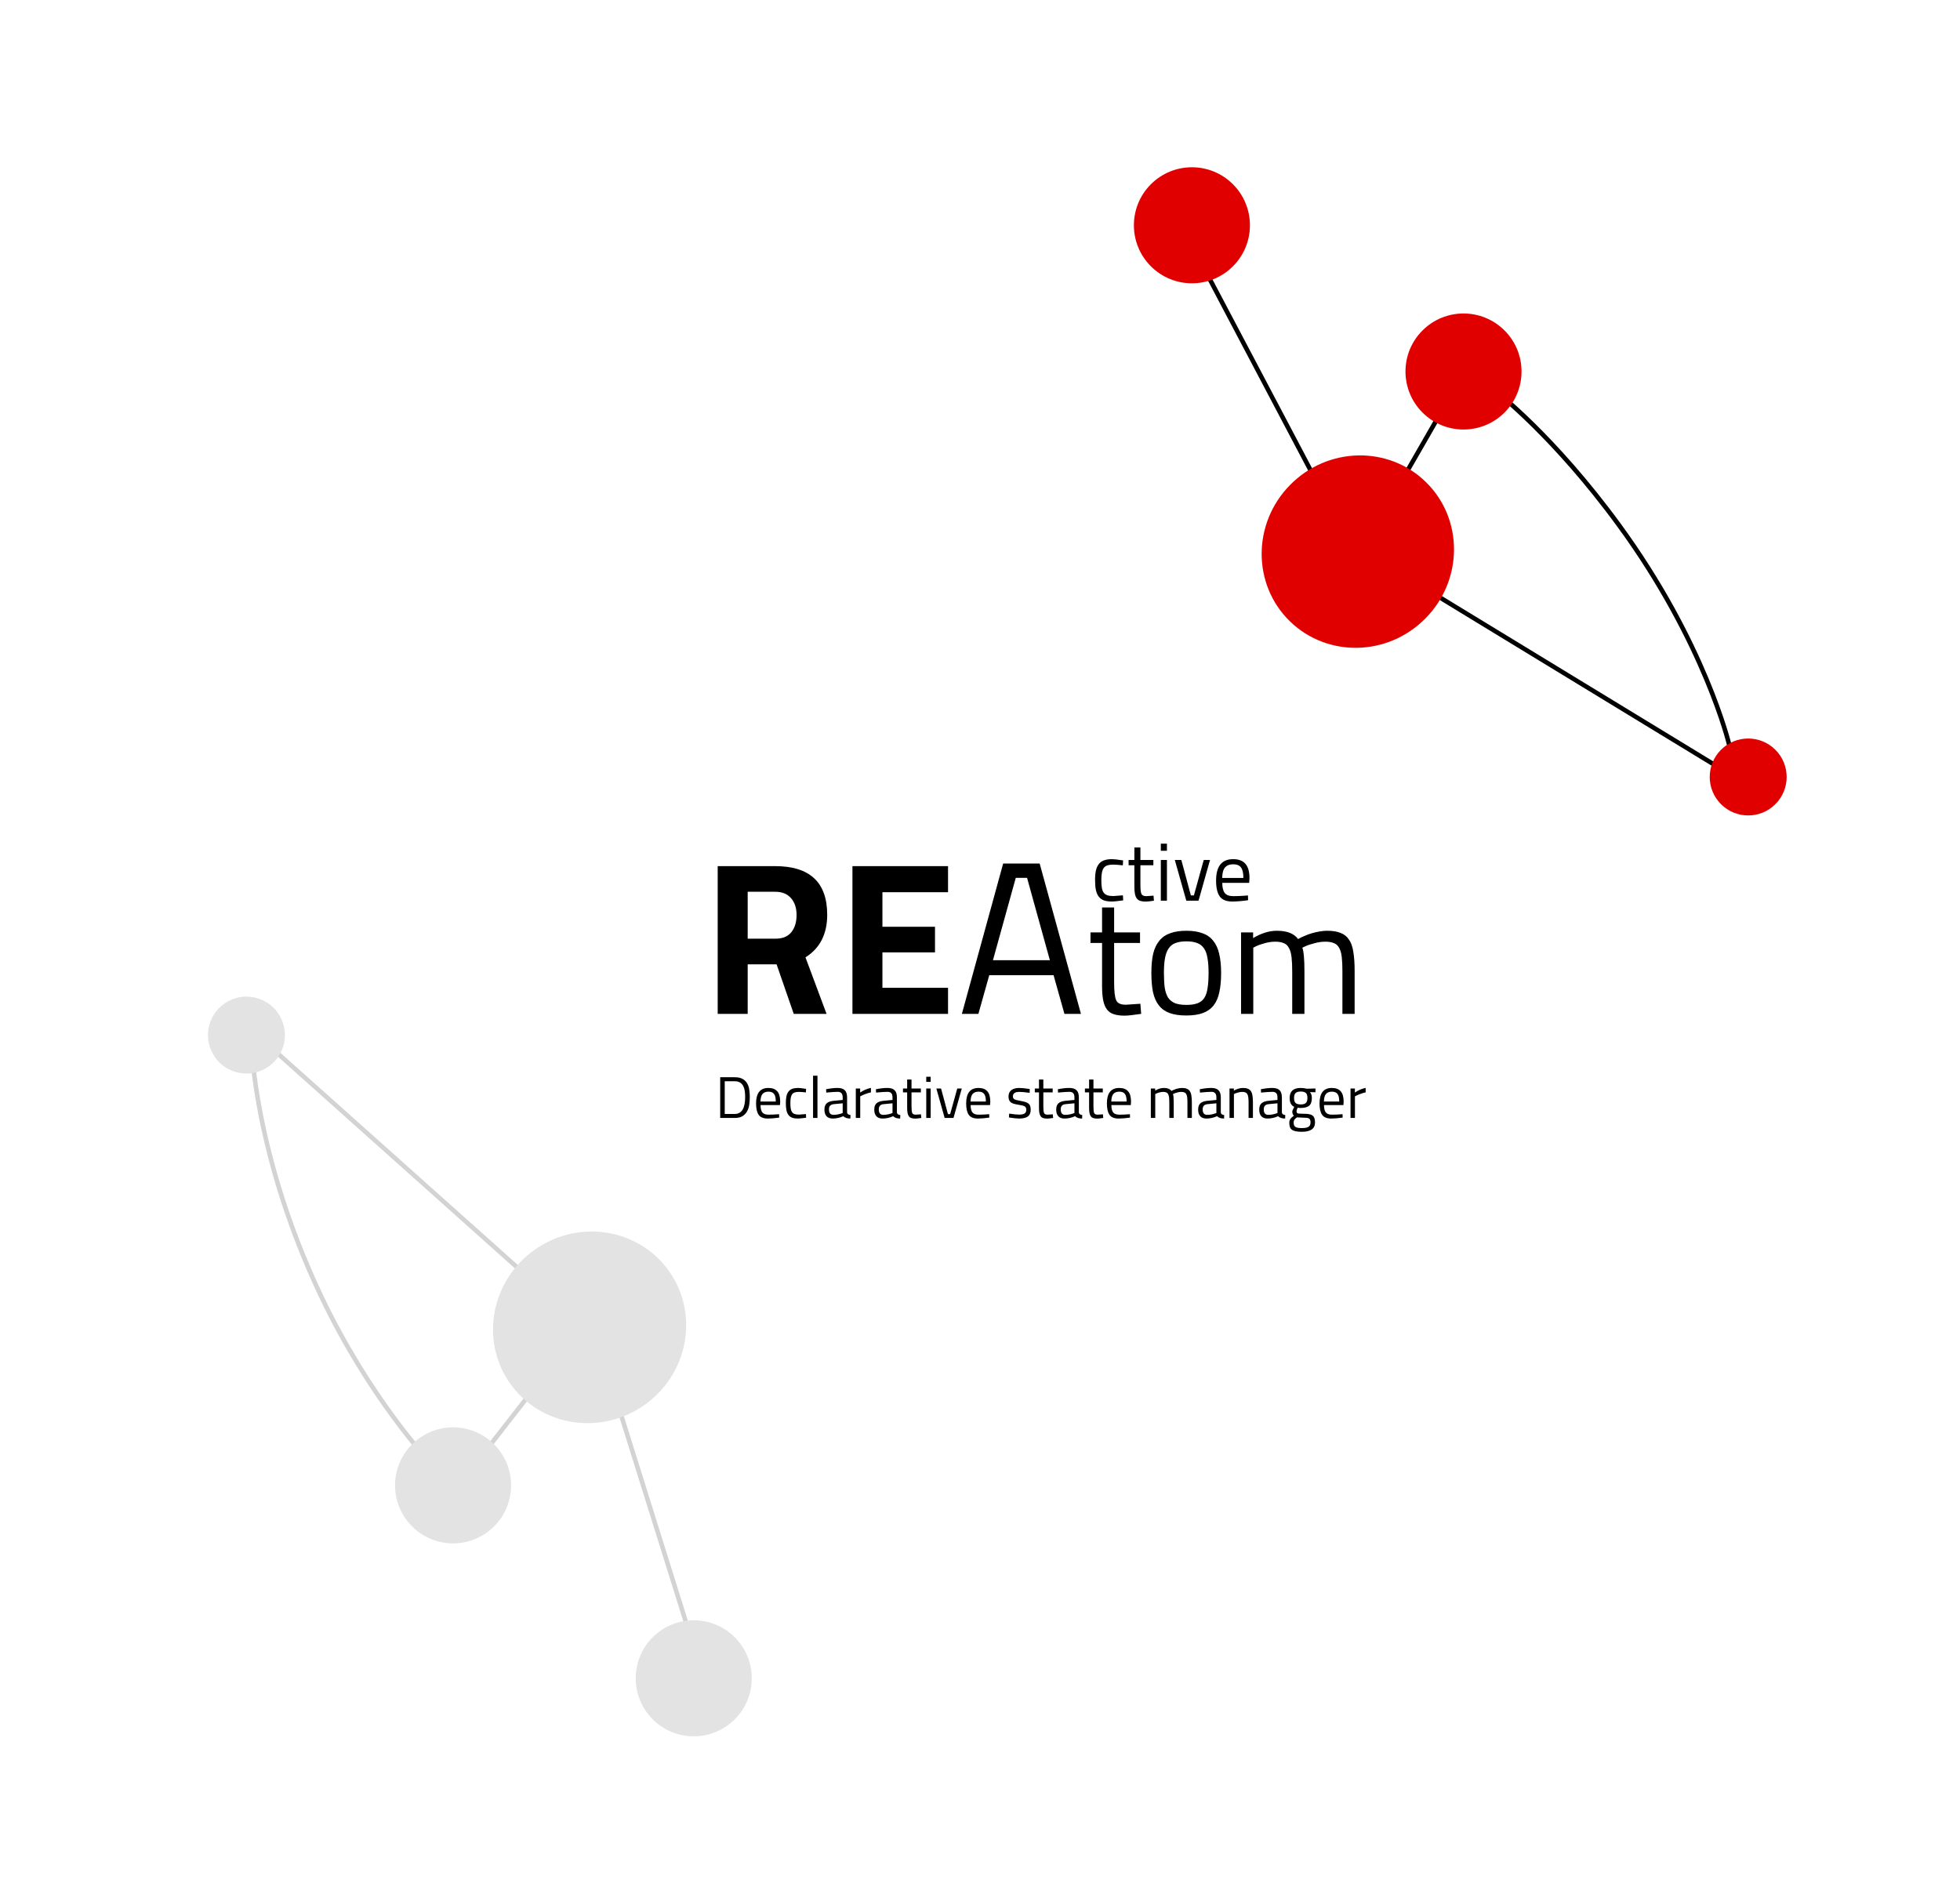
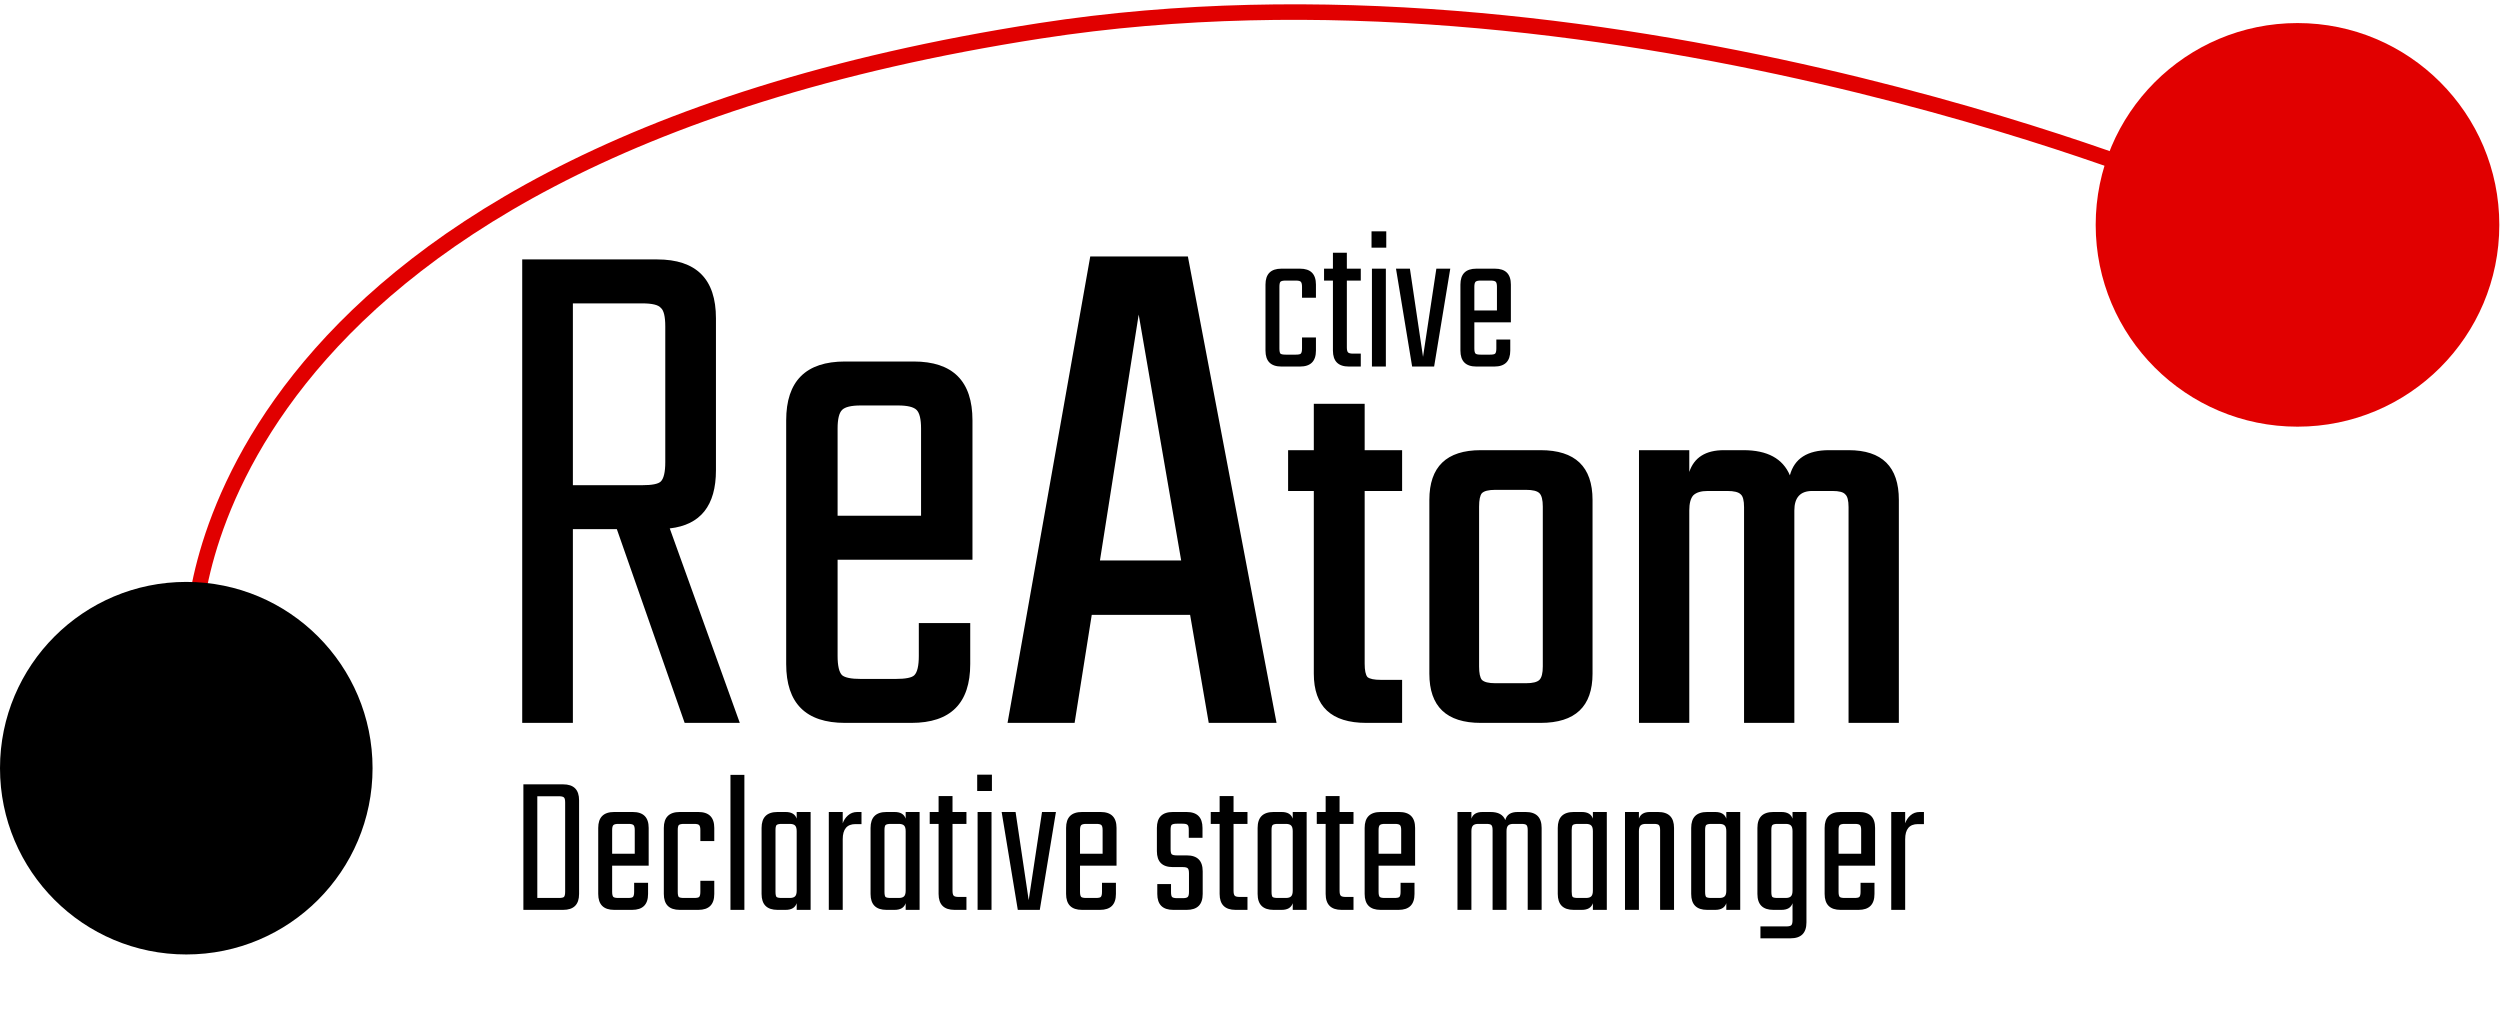
- <svg xmlns="http://www.w3.org/2000/svg" width="433" height="416" viewBox="0 0 433 416" fill="none">
-   <path d="M266.188 59.645L291.097 106.871" stroke="black" />
-   <line x1="323.433" y1="82.249" x2="300.433" y2="122.249" stroke="black" />
-   <line x1="378.928" y1="169.072" x2="314.928" y2="130.072" stroke="black" />
-   <path d="M330.5 86.5C330.5 86.5 343.218 96.251 357.688 116.052C376.688 142.052 382 164.5 382 164.5" stroke="black" />
-   <circle cx="263.316" cy="49.773" r="12.818" transform="rotate(44.9263 263.316 49.773)" fill="#E10000" />
-   <circle cx="323.316" cy="82.08" r="12.818" transform="rotate(44.9263 323.316 82.0802)" fill="#E10000" />
-   <circle cx="386.207" cy="171.664" r="8.498" transform="rotate(44.9263 386.207 171.664)" fill="#E10000" />
-   <ellipse cx="299.97" cy="121.872" rx="21" ry="21.5" transform="rotate(44.5016 299.97 121.872)" fill="#E10000" />
-   <path d="M94.5 322.5C94.5 322.5 81.544 308.642 71 286.5C56 255 55.499 230 55.499 230" stroke="#D3D3D3" />
-   <line x1="61.136" y1="232.555" x2="117.025" y2="282.489" stroke="#D3D3D3" />
-   <line x1="105.606" y1="322.693" x2="118.514" y2="306.141" stroke="#D3D3D3" />
-   <path d="M152.221 360.571L136.267 309.619" stroke="#D3D3D3" />
-   <circle cx="153.26" cy="370.801" r="12.818" transform="rotate(-124.652 153.26 370.801)" fill="#E3E3E3" />
-   <circle cx="100.094" cy="328.173" r="12.818" transform="rotate(-124.652 100.094 328.173)" fill="#E3E3E3" />
-   <circle cx="54.447" cy="228.69" r="8.498" transform="rotate(-124.652 54.4465 228.69)" fill="#E3E3E3" />
-   <ellipse cx="130.253" cy="293.261" rx="21" ry="21.5" transform="rotate(-125.076 130.253 293.261)" fill="#E3E3E3" />
-   <path d="M171.561 213.056H165.177V224H158.553V191.36H171.225C178.905 191.36 182.745 194.944 182.745 202.112C182.745 206.368 181.145 209.504 177.945 211.52L182.601 224H175.353L171.561 213.056ZM165.177 207.392H171.321C172.889 207.392 174.057 206.912 174.825 205.952C175.593 204.992 175.977 203.728 175.977 202.16C175.977 200.592 175.561 199.344 174.729 198.416C173.929 197.488 172.761 197.024 171.225 197.024H165.177V207.392ZM209.439 224V218.24H194.943V210.416H206.559V204.752H194.943V197.12H209.439V191.36H188.319V224H209.439ZM216.145 224L218.545 215.456H232.753L235.153 224H238.801L229.681 190.784H221.617L212.497 224H216.145ZM226.897 193.952L231.937 212.144H219.361L224.401 193.952H226.897ZM251.854 206V208.34H246.13V216.944C246.13 219.032 246.286 220.388 246.598 221.012C246.886 221.66 247.594 221.984 248.722 221.984L251.926 221.768L252.106 224C251.29 224.12 250.57 224.216 249.946 224.288C249.346 224.36 248.842 224.396 248.434 224.396C247.498 224.396 246.706 224.288 246.058 224.072C245.434 223.88 244.93 223.532 244.546 223.028C244.162 222.524 243.886 221.852 243.718 221.012C243.55 220.172 243.466 219.104 243.466 217.808V208.34H240.91V206H243.466V200.492H246.13V206H251.854ZM254.36 214.964C254.36 213.308 254.492 211.892 254.756 210.716C255.044 209.54 255.5 208.58 256.124 207.836C256.748 207.068 257.552 206.516 258.536 206.18C259.52 205.82 260.708 205.64 262.1 205.64C263.492 205.64 264.668 205.82 265.628 206.18C266.612 206.516 267.404 207.068 268.004 207.836C268.628 208.58 269.072 209.54 269.336 210.716C269.624 211.892 269.768 213.308 269.768 214.964C269.768 216.62 269.636 218.036 269.372 219.212C269.132 220.388 268.712 221.36 268.112 222.128C267.512 222.896 266.72 223.46 265.736 223.82C264.752 224.18 263.528 224.36 262.064 224.36C260.6 224.36 259.376 224.18 258.392 223.82C257.408 223.46 256.616 222.896 256.016 222.128C255.416 221.36 254.984 220.388 254.72 219.212C254.48 218.036 254.36 216.62 254.36 214.964ZM257.132 214.892C257.132 216.212 257.192 217.328 257.312 218.24C257.456 219.128 257.708 219.86 258.068 220.436C258.452 220.988 258.968 221.396 259.616 221.66C260.264 221.9 261.092 222.02 262.1 222.02C263.108 222.02 263.924 221.9 264.548 221.66C265.196 221.42 265.7 221.024 266.06 220.472C266.42 219.896 266.66 219.164 266.78 218.276C266.924 217.364 266.996 216.248 266.996 214.928C266.996 213.608 266.912 212.504 266.744 211.616C266.6 210.728 266.336 210.02 265.952 209.492C265.568 208.94 265.064 208.556 264.44 208.34C263.816 208.1 263.036 207.98 262.1 207.98C261.164 207.98 260.372 208.1 259.724 208.34C259.1 208.556 258.596 208.94 258.212 209.492C257.828 210.02 257.552 210.728 257.384 211.616C257.216 212.48 257.132 213.572 257.132 214.892ZM276.871 209.384V224H274.171V206H276.835V207.26C278.635 206.18 280.387 205.64 282.091 205.64C284.323 205.64 285.883 206.252 286.771 207.476C287.179 207.236 287.647 207.008 288.175 206.792C288.703 206.552 289.255 206.348 289.831 206.18C290.431 206.012 291.019 205.88 291.595 205.784C292.171 205.688 292.699 205.64 293.179 205.64C294.379 205.64 295.363 205.796 296.131 206.108C296.923 206.396 297.547 206.888 298.003 207.584C298.483 208.256 298.807 209.168 298.975 210.32C299.167 211.448 299.263 212.84 299.263 214.496V224H296.563V214.568C296.563 213.32 296.515 212.276 296.419 211.436C296.323 210.596 296.131 209.924 295.843 209.42C295.579 208.916 295.195 208.568 294.691 208.376C294.211 208.16 293.575 208.052 292.783 208.052C291.991 208.052 291.175 208.172 290.335 208.412C289.495 208.628 288.847 208.844 288.391 209.06L287.707 209.384C288.019 210.152 288.175 211.904 288.175 214.64V224H285.475V214.712C285.475 213.416 285.427 212.348 285.331 211.508C285.235 210.644 285.043 209.96 284.755 209.456C284.491 208.928 284.107 208.568 283.603 208.376C283.123 208.16 282.487 208.052 281.695 208.052C280.927 208.052 280.135 208.172 279.319 208.412C278.527 208.628 277.915 208.844 277.483 209.06L276.871 209.384Z" fill="black" />
-   <path d="M245.663 189.82C246.059 189.82 246.731 189.892 247.679 190.036L248.111 190.09L248.057 191.188C247.109 191.08 246.401 191.026 245.933 191.026C245.429 191.026 245.003 191.08 244.655 191.188C244.319 191.296 244.049 191.482 243.845 191.746C243.653 192.01 243.515 192.364 243.431 192.808C243.347 193.24 243.305 193.786 243.305 194.446C243.305 195.106 243.341 195.664 243.413 196.12C243.485 196.564 243.617 196.924 243.809 197.2C244.013 197.476 244.283 197.674 244.619 197.794C244.967 197.914 245.411 197.974 245.951 197.974L248.075 197.812L248.129 198.928C247.565 199.012 247.073 199.072 246.653 199.108C246.245 199.156 245.903 199.18 245.627 199.18C244.931 199.18 244.343 199.096 243.863 198.928C243.395 198.748 243.017 198.472 242.729 198.1C242.441 197.716 242.231 197.224 242.099 196.624C241.979 196.024 241.919 195.298 241.919 194.446C241.919 193.594 241.985 192.874 242.117 192.286C242.261 191.698 242.483 191.224 242.783 190.864C243.083 190.492 243.467 190.228 243.935 190.072C244.415 189.904 244.991 189.82 245.663 189.82ZM254.799 190V191.17H251.937V195.472C251.937 196.516 252.015 197.194 252.171 197.506C252.315 197.83 252.669 197.992 253.233 197.992L254.835 197.884L254.925 199C254.517 199.06 254.157 199.108 253.845 199.144C253.545 199.18 253.293 199.198 253.089 199.198C252.621 199.198 252.225 199.144 251.901 199.036C251.589 198.94 251.337 198.766 251.145 198.514C250.953 198.262 250.815 197.926 250.731 197.506C250.647 197.086 250.605 196.552 250.605 195.904V191.17H249.327V190H250.605V187.246H251.937V190H254.799ZM257.797 199V190H256.447V199H257.797ZM257.797 187.966V186.4H256.447V187.966H257.797ZM262.077 199H264.777L267.315 190H265.929L263.751 197.83H263.085L260.979 190H259.539L262.077 199ZM275.171 197.884L275.693 197.83L275.729 198.892C275.045 198.988 274.409 199.06 273.821 199.108C273.245 199.156 272.711 199.18 272.219 199.18C270.923 199.18 270.005 198.808 269.465 198.064C268.925 197.308 268.655 196.138 268.655 194.554C268.655 191.398 269.909 189.82 272.417 189.82C273.641 189.82 274.547 190.162 275.135 190.846C275.735 191.518 276.035 192.58 276.035 194.032L275.963 195.058H270.023C270.023 196.066 270.203 196.81 270.563 197.29C270.923 197.758 271.553 197.992 272.453 197.992C273.353 197.992 274.259 197.956 275.171 197.884ZM270.005 193.978H274.685C274.685 192.874 274.505 192.094 274.145 191.638C273.797 191.182 273.227 190.954 272.435 190.954C271.631 190.954 271.025 191.194 270.617 191.674C270.221 192.154 270.017 192.922 270.005 193.978Z" fill="black" />
-   <path d="M162.317 247H159.106V238.004H162.317C163.045 238.004 163.626 238.13 164.059 238.381C164.501 238.632 164.839 238.966 165.073 239.382C165.307 239.789 165.459 240.253 165.528 240.773C165.606 241.293 165.645 241.826 165.645 242.372C165.645 242.979 165.602 243.564 165.515 244.127C165.428 244.682 165.259 245.171 165.008 245.596C164.765 246.021 164.427 246.363 163.994 246.623C163.569 246.874 163.01 247 162.317 247ZM164.618 242.372C164.618 241.947 164.592 241.527 164.54 241.111C164.488 240.695 164.38 240.322 164.215 239.993C164.059 239.664 163.829 239.399 163.526 239.2C163.223 238.992 162.82 238.888 162.317 238.888H160.107V246.116H162.317C163.851 246.116 164.618 244.868 164.618 242.372ZM171.736 246.194L172.113 246.155L172.139 246.922C171.645 246.991 171.186 247.043 170.761 247.078C170.345 247.113 169.959 247.13 169.604 247.13C168.668 247.13 168.005 246.861 167.615 246.324C167.225 245.778 167.03 244.933 167.03 243.789C167.03 241.51 167.936 240.37 169.747 240.37C170.631 240.37 171.285 240.617 171.71 241.111C172.143 241.596 172.36 242.363 172.36 243.412L172.308 244.153H168.018C168.018 244.881 168.148 245.418 168.408 245.765C168.668 246.103 169.123 246.272 169.773 246.272C170.423 246.272 171.077 246.246 171.736 246.194ZM168.005 243.373H171.385C171.385 242.576 171.255 242.012 170.995 241.683C170.744 241.354 170.332 241.189 169.76 241.189C169.179 241.189 168.742 241.362 168.447 241.709C168.161 242.056 168.014 242.61 168.005 243.373ZM176.31 240.37C176.596 240.37 177.082 240.422 177.766 240.526L178.078 240.565L178.039 241.358C177.355 241.28 176.843 241.241 176.505 241.241C176.141 241.241 175.834 241.28 175.582 241.358C175.34 241.436 175.145 241.57 174.997 241.761C174.859 241.952 174.759 242.207 174.698 242.528C174.638 242.84 174.607 243.234 174.607 243.711C174.607 244.188 174.633 244.591 174.685 244.92C174.737 245.241 174.833 245.501 174.971 245.7C175.119 245.899 175.314 246.042 175.556 246.129C175.808 246.216 176.128 246.259 176.518 246.259L178.052 246.142L178.091 246.948C177.684 247.009 177.329 247.052 177.025 247.078C176.731 247.113 176.484 247.13 176.284 247.13C175.782 247.13 175.357 247.069 175.01 246.948C174.672 246.818 174.399 246.619 174.191 246.35C173.983 246.073 173.832 245.717 173.736 245.284C173.65 244.851 173.606 244.326 173.606 243.711C173.606 243.096 173.654 242.576 173.749 242.151C173.853 241.726 174.014 241.384 174.23 241.124C174.447 240.855 174.724 240.665 175.062 240.552C175.409 240.431 175.825 240.37 176.31 240.37ZM180.594 247V237.666H179.619V247H180.594ZM187.139 242.463V245.791C187.165 246.112 187.417 246.302 187.893 246.363L187.854 247.13C187.17 247.13 186.654 246.957 186.307 246.61C185.536 246.957 184.756 247.13 183.967 247.13C183.369 247.13 182.914 246.961 182.602 246.623C182.29 246.285 182.134 245.8 182.134 245.167C182.134 244.534 182.295 244.071 182.615 243.776C182.936 243.473 183.439 243.286 184.123 243.217L186.164 243.022V242.463C186.164 242.021 186.069 241.705 185.878 241.514C185.688 241.323 185.428 241.228 185.098 241.228C184.752 241.228 184.396 241.241 184.032 241.267C183.677 241.284 183.313 241.315 182.94 241.358L182.537 241.397L182.498 240.656C183.426 240.465 184.271 240.37 185.033 240.37C185.77 240.37 186.303 240.539 186.632 240.877C186.97 241.206 187.139 241.735 187.139 242.463ZM183.135 245.115C183.135 245.912 183.465 246.311 184.123 246.311C184.704 246.311 185.285 246.211 185.865 246.012L186.164 245.908V243.763L184.24 243.945C183.85 243.98 183.569 244.092 183.395 244.283C183.222 244.474 183.135 244.751 183.135 245.115ZM190.038 247H189.063V240.5H190.025V241.384C190.77 240.873 191.563 240.53 192.404 240.357V241.345C192.222 241.38 192.031 241.427 191.832 241.488C191.641 241.549 191.451 241.614 191.26 241.683C191.078 241.744 190.909 241.809 190.753 241.878C190.597 241.947 190.467 242.008 190.363 242.06L190.038 242.229V247ZM198.146 242.463V245.791C198.172 246.112 198.423 246.302 198.9 246.363L198.861 247.13C198.176 247.13 197.661 246.957 197.314 246.61C196.543 246.957 195.763 247.13 194.974 247.13C194.376 247.13 193.921 246.961 193.609 246.623C193.297 246.285 193.141 245.8 193.141 245.167C193.141 244.534 193.301 244.071 193.622 243.776C193.943 243.473 194.445 243.286 195.13 243.217L197.171 243.022V242.463C197.171 242.021 197.076 241.705 196.885 241.514C196.694 241.323 196.434 241.228 196.105 241.228C195.758 241.228 195.403 241.241 195.039 241.267C194.684 241.284 194.32 241.315 193.947 241.358L193.544 241.397L193.505 240.656C194.432 240.465 195.277 240.37 196.04 240.37C196.777 240.37 197.31 240.539 197.639 240.877C197.977 241.206 198.146 241.735 198.146 242.463ZM194.142 245.115C194.142 245.912 194.471 246.311 195.13 246.311C195.711 246.311 196.291 246.211 196.872 246.012L197.171 245.908V243.763L195.247 243.945C194.857 243.98 194.575 244.092 194.402 244.283C194.229 244.474 194.142 244.751 194.142 245.115ZM203.437 240.5V241.345H201.37V244.452C201.37 245.206 201.426 245.696 201.539 245.921C201.643 246.155 201.898 246.272 202.306 246.272L203.463 246.194L203.528 247C203.233 247.043 202.973 247.078 202.748 247.104C202.531 247.13 202.349 247.143 202.202 247.143C201.864 247.143 201.578 247.104 201.344 247.026C201.118 246.957 200.936 246.831 200.798 246.649C200.659 246.467 200.559 246.224 200.499 245.921C200.438 245.618 200.408 245.232 200.408 244.764V241.345H199.485V240.5H200.408V238.511H201.37V240.5H203.437ZM205.602 247V240.5H204.627V247H205.602ZM205.602 239.031V237.9H204.627V239.031H205.602ZM208.693 247H210.643L212.476 240.5H211.475L209.902 246.155H209.421L207.9 240.5H206.86L208.693 247ZM218.15 246.194L218.527 246.155L218.553 246.922C218.059 246.991 217.6 247.043 217.175 247.078C216.759 247.113 216.373 247.13 216.018 247.13C215.082 247.13 214.419 246.861 214.029 246.324C213.639 245.778 213.444 244.933 213.444 243.789C213.444 241.51 214.35 240.37 216.161 240.37C217.045 240.37 217.699 240.617 218.124 241.111C218.557 241.596 218.774 242.363 218.774 243.412L218.722 244.153H214.432C214.432 244.881 214.562 245.418 214.822 245.765C215.082 246.103 215.537 246.272 216.187 246.272C216.837 246.272 217.491 246.246 218.15 246.194ZM214.419 243.373H217.799C217.799 242.576 217.669 242.012 217.409 241.683C217.158 241.354 216.746 241.189 216.174 241.189C215.593 241.189 215.156 241.362 214.861 241.709C214.575 242.056 214.428 242.61 214.419 243.373ZM225.191 241.241C224.246 241.241 223.774 241.57 223.774 242.229C223.774 242.541 223.882 242.753 224.099 242.866C224.324 242.996 224.818 243.126 225.581 243.256C225.971 243.325 226.3 243.403 226.569 243.49C226.838 243.568 227.054 243.681 227.219 243.828C227.392 243.967 227.514 244.144 227.583 244.361C227.661 244.578 227.7 244.855 227.7 245.193C227.7 245.869 227.488 246.363 227.063 246.675C226.638 246.978 226.01 247.13 225.178 247.13C224.909 247.13 224.615 247.113 224.294 247.078C223.982 247.052 223.644 247.009 223.28 246.948L222.89 246.883L222.942 246.038C223.436 246.107 223.869 246.164 224.242 246.207C224.615 246.242 224.927 246.259 225.178 246.259C225.681 246.259 226.062 246.181 226.322 246.025C226.591 245.86 226.725 245.587 226.725 245.206C226.725 244.842 226.612 244.586 226.387 244.439C226.153 244.3 225.659 244.175 224.905 244.062C224.524 244.001 224.199 243.932 223.93 243.854C223.67 243.767 223.453 243.659 223.28 243.529C223.115 243.39 222.994 243.217 222.916 243.009C222.838 242.801 222.799 242.541 222.799 242.229C222.799 241.917 222.855 241.644 222.968 241.41C223.089 241.176 223.254 240.981 223.462 240.825C223.67 240.669 223.917 240.556 224.203 240.487C224.489 240.409 224.801 240.37 225.139 240.37C225.408 240.37 225.707 240.387 226.036 240.422C226.365 240.448 226.729 240.491 227.128 240.552L227.492 240.617L227.466 241.449C226.981 241.38 226.547 241.328 226.166 241.293C225.793 241.258 225.468 241.241 225.191 241.241ZM232.56 240.5V241.345H230.493V244.452C230.493 245.206 230.549 245.696 230.662 245.921C230.766 246.155 231.022 246.272 231.429 246.272L232.586 246.194L232.651 247C232.356 247.043 232.096 247.078 231.871 247.104C231.654 247.13 231.472 247.143 231.325 247.143C230.987 247.143 230.701 247.104 230.467 247.026C230.242 246.957 230.06 246.831 229.921 246.649C229.782 246.467 229.683 246.224 229.622 245.921C229.561 245.618 229.531 245.232 229.531 244.764V241.345H228.608V240.5H229.531V238.511H230.493V240.5H232.56ZM238.339 242.463V245.791C238.365 246.112 238.617 246.302 239.093 246.363L239.054 247.13C238.37 247.13 237.854 246.957 237.507 246.61C236.736 246.957 235.956 247.13 235.167 247.13C234.569 247.13 234.114 246.961 233.802 246.623C233.49 246.285 233.334 245.8 233.334 245.167C233.334 244.534 233.495 244.071 233.815 243.776C234.136 243.473 234.639 243.286 235.323 243.217L237.364 243.022V242.463C237.364 242.021 237.269 241.705 237.078 241.514C236.888 241.323 236.628 241.228 236.298 241.228C235.952 241.228 235.596 241.241 235.232 241.267C234.877 241.284 234.513 241.315 234.14 241.358L233.737 241.397L233.698 240.656C234.626 240.465 235.471 240.37 236.233 240.37C236.97 240.37 237.503 240.539 237.832 240.877C238.17 241.206 238.339 241.735 238.339 242.463ZM234.335 245.115C234.335 245.912 234.665 246.311 235.323 246.311C235.904 246.311 236.485 246.211 237.065 246.012L237.364 245.908V243.763L235.44 243.945C235.05 243.98 234.769 244.092 234.595 244.283C234.422 244.474 234.335 244.751 234.335 245.115ZM243.63 240.5V241.345H241.563V244.452C241.563 245.206 241.619 245.696 241.732 245.921C241.836 246.155 242.092 246.272 242.499 246.272L243.656 246.194L243.721 247C243.426 247.043 243.166 247.078 242.941 247.104C242.724 247.13 242.542 247.143 242.395 247.143C242.057 247.143 241.771 247.104 241.537 247.026C241.312 246.957 241.13 246.831 240.991 246.649C240.852 246.467 240.753 246.224 240.692 245.921C240.631 245.618 240.601 245.232 240.601 244.764V241.345H239.678V240.5H240.601V238.511H241.563V240.5H243.63ZM249.241 246.194L249.618 246.155L249.644 246.922C249.15 246.991 248.69 247.043 248.266 247.078C247.85 247.113 247.464 247.13 247.109 247.13C246.173 247.13 245.51 246.861 245.12 246.324C244.73 245.778 244.535 244.933 244.535 243.789C244.535 241.51 245.44 240.37 247.252 240.37C248.136 240.37 248.79 240.617 249.215 241.111C249.648 241.596 249.865 242.363 249.865 243.412L249.813 244.153H245.523C245.523 244.881 245.653 245.418 245.913 245.765C246.173 246.103 246.628 246.272 247.278 246.272C247.928 246.272 248.582 246.246 249.241 246.194ZM245.51 243.373H248.89C248.89 242.576 248.76 242.012 248.5 241.683C248.248 241.354 247.837 241.189 247.265 241.189C246.684 241.189 246.246 241.362 245.952 241.709C245.666 242.056 245.518 242.61 245.51 243.373ZM255.216 241.722V247H254.241V240.5H255.203V240.955C255.853 240.565 256.485 240.37 257.101 240.37C257.907 240.37 258.47 240.591 258.791 241.033C258.938 240.946 259.107 240.864 259.298 240.786C259.488 240.699 259.688 240.626 259.896 240.565C260.112 240.504 260.325 240.457 260.533 240.422C260.741 240.387 260.931 240.37 261.105 240.37C261.538 240.37 261.893 240.426 262.171 240.539C262.457 240.643 262.682 240.821 262.847 241.072C263.02 241.315 263.137 241.644 263.198 242.06C263.267 242.467 263.302 242.97 263.302 243.568V247H262.327V243.594C262.327 243.143 262.309 242.766 262.275 242.463C262.24 242.16 262.171 241.917 262.067 241.735C261.971 241.553 261.833 241.427 261.651 241.358C261.477 241.28 261.248 241.241 260.962 241.241C260.676 241.241 260.381 241.284 260.078 241.371C259.774 241.449 259.54 241.527 259.376 241.605L259.129 241.722C259.241 241.999 259.298 242.632 259.298 243.62V247H258.323V243.646C258.323 243.178 258.305 242.792 258.271 242.489C258.236 242.177 258.167 241.93 258.063 241.748C257.967 241.557 257.829 241.427 257.647 241.358C257.473 241.28 257.244 241.241 256.958 241.241C256.68 241.241 256.394 241.284 256.1 241.371C255.814 241.449 255.593 241.527 255.437 241.605L255.216 241.722ZM269.697 242.463V245.791C269.723 246.112 269.974 246.302 270.451 246.363L270.412 247.13C269.727 247.13 269.212 246.957 268.865 246.61C268.094 246.957 267.314 247.13 266.525 247.13C265.927 247.13 265.472 246.961 265.16 246.623C264.848 246.285 264.692 245.8 264.692 245.167C264.692 244.534 264.852 244.071 265.173 243.776C265.494 243.473 265.996 243.286 266.681 243.217L268.722 243.022V242.463C268.722 242.021 268.627 241.705 268.436 241.514C268.245 241.323 267.985 241.228 267.656 241.228C267.309 241.228 266.954 241.241 266.59 241.267C266.235 241.284 265.871 241.315 265.498 241.358L265.095 241.397L265.056 240.656C265.983 240.465 266.828 240.37 267.591 240.37C268.328 240.37 268.861 240.539 269.19 240.877C269.528 241.206 269.697 241.735 269.697 242.463ZM265.693 245.115C265.693 245.912 266.022 246.311 266.681 246.311C267.262 246.311 267.842 246.211 268.423 246.012L268.722 245.908V243.763L266.798 243.945C266.408 243.98 266.126 244.092 265.953 244.283C265.78 244.474 265.693 244.751 265.693 245.115ZM272.596 241.722V247H271.621V240.5H272.583V240.955C273.285 240.565 273.956 240.37 274.598 240.37C275.031 240.37 275.386 240.426 275.664 240.539C275.95 240.643 276.175 240.821 276.34 241.072C276.513 241.323 276.63 241.653 276.691 242.06C276.76 242.467 276.795 242.97 276.795 243.568V247H275.833V243.594C275.833 243.143 275.811 242.766 275.768 242.463C275.733 242.16 275.664 241.917 275.56 241.735C275.456 241.553 275.313 241.427 275.131 241.358C274.949 241.28 274.715 241.241 274.429 241.241C274.151 241.241 273.857 241.284 273.545 241.371C273.241 241.449 273.007 241.527 272.843 241.605L272.596 241.722ZM283.192 242.463V245.791C283.218 246.112 283.469 246.302 283.946 246.363L283.907 247.13C283.222 247.13 282.707 246.957 282.36 246.61C281.589 246.957 280.809 247.13 280.02 247.13C279.422 247.13 278.967 246.961 278.655 246.623C278.343 246.285 278.187 245.8 278.187 245.167C278.187 244.534 278.347 244.071 278.668 243.776C278.989 243.473 279.491 243.286 280.176 243.217L282.217 243.022V242.463C282.217 242.021 282.122 241.705 281.931 241.514C281.74 241.323 281.48 241.228 281.151 241.228C280.804 241.228 280.449 241.241 280.085 241.267C279.73 241.284 279.366 241.315 278.993 241.358L278.59 241.397L278.551 240.656C279.478 240.465 280.323 240.37 281.086 240.37C281.823 240.37 282.356 240.539 282.685 240.877C283.023 241.206 283.192 241.735 283.192 242.463ZM279.188 245.115C279.188 245.912 279.517 246.311 280.176 246.311C280.757 246.311 281.337 246.211 281.918 246.012L282.217 245.908V243.763L280.293 243.945C279.903 243.98 279.621 244.092 279.448 244.283C279.275 244.474 279.188 244.751 279.188 245.115ZM287.625 250.055C287.105 250.055 286.667 250.02 286.312 249.951C285.956 249.89 285.666 249.782 285.441 249.626C285.224 249.479 285.068 249.279 284.973 249.028C284.877 248.777 284.83 248.465 284.83 248.092C284.83 247.91 284.847 247.75 284.882 247.611C284.925 247.481 284.986 247.351 285.064 247.221C285.15 247.1 285.259 246.983 285.389 246.87C285.519 246.749 285.675 246.619 285.857 246.48C285.614 246.315 285.493 246.016 285.493 245.583C285.493 245.436 285.601 245.163 285.818 244.764L285.935 244.556C285.25 244.244 284.908 243.59 284.908 242.593C284.908 241.111 285.718 240.37 287.339 240.37C287.772 240.37 288.158 240.413 288.496 240.5L288.691 240.539L290.615 240.487V241.319L289.38 241.293C289.666 241.579 289.809 242.012 289.809 242.593C289.809 243.408 289.605 243.98 289.198 244.309C288.799 244.63 288.166 244.79 287.3 244.79C287.048 244.79 286.836 244.773 286.663 244.738C286.507 245.111 286.429 245.358 286.429 245.479C286.429 245.748 286.511 245.912 286.676 245.973C286.858 246.042 287.356 246.077 288.171 246.077C288.587 246.077 288.942 246.107 289.237 246.168C289.531 246.22 289.774 246.32 289.965 246.467C290.155 246.614 290.294 246.809 290.381 247.052C290.467 247.303 290.511 247.615 290.511 247.988C290.511 249.366 289.549 250.055 287.625 250.055ZM285.883 242.593C285.883 243.113 285.995 243.481 286.221 243.698C286.455 243.906 286.836 244.01 287.365 244.01C287.893 244.01 288.27 243.902 288.496 243.685C288.721 243.468 288.834 243.1 288.834 242.58C288.834 242.06 288.721 241.696 288.496 241.488C288.27 241.271 287.893 241.163 287.365 241.163C286.836 241.163 286.455 241.271 286.221 241.488C285.995 241.705 285.883 242.073 285.883 242.593ZM285.792 248.014C285.792 248.248 285.822 248.443 285.883 248.599C285.943 248.755 286.043 248.881 286.182 248.976C286.32 249.071 286.502 249.136 286.728 249.171C286.962 249.214 287.252 249.236 287.599 249.236C288.292 249.236 288.786 249.141 289.081 248.95C289.375 248.759 289.523 248.439 289.523 247.988C289.523 247.771 289.497 247.594 289.445 247.455C289.401 247.316 289.319 247.208 289.198 247.13C289.076 247.052 288.912 247 288.704 246.974C288.496 246.948 288.236 246.935 287.924 246.935L286.52 246.87C286.234 247.078 286.039 247.26 285.935 247.416C285.839 247.572 285.792 247.771 285.792 248.014ZM296.213 246.194L296.59 246.155L296.616 246.922C296.122 246.991 295.663 247.043 295.238 247.078C294.822 247.113 294.437 247.13 294.081 247.13C293.145 247.13 292.482 246.861 292.092 246.324C291.702 245.778 291.507 244.933 291.507 243.789C291.507 241.51 292.413 240.37 294.224 240.37C295.108 240.37 295.763 240.617 296.187 241.111C296.621 241.596 296.837 242.363 296.837 243.412L296.785 244.153H292.495C292.495 244.881 292.625 245.418 292.885 245.765C293.145 246.103 293.6 246.272 294.25 246.272C294.9 246.272 295.555 246.246 296.213 246.194ZM292.482 243.373H295.862C295.862 242.576 295.732 242.012 295.472 241.683C295.221 241.354 294.809 241.189 294.237 241.189C293.657 241.189 293.219 241.362 292.924 241.709C292.638 242.056 292.491 242.61 292.482 243.373ZM299.332 247H298.357V240.5H299.319V241.384C300.064 240.873 300.857 240.53 301.698 240.357V241.345C301.516 241.38 301.325 241.427 301.126 241.488C300.935 241.549 300.745 241.614 300.554 241.683C300.372 241.744 300.203 241.809 300.047 241.878C299.891 241.947 299.761 242.008 299.657 242.06L299.332 242.229V247Z" fill="black" />
+ <svg xmlns="http://www.w3.org/2000/svg" width="332" height="135" viewBox="0 0 332 135" fill="none">
+   <path d="M25.769 83.462C25.769 83.462 25.769 21.512 138.123 4.092C212.338 -7.414 289.646 24.708 289.646 24.708" stroke="#E10000" stroke-width="2.062" />
+   <path d="M76.079 70.272V96H69.35V34.451H87.261C92.472 34.451 95.078 37.056 95.078 42.268V62.455C95.078 67.138 93.033 69.711 88.943 70.173L98.245 96H90.922L81.917 70.272H76.079ZM76.079 40.289V64.434H85.282C86.601 64.434 87.426 64.269 87.756 63.939C88.151 63.543 88.349 62.685 88.349 61.366V43.357C88.349 42.037 88.151 41.213 87.756 40.883C87.426 40.487 86.601 40.289 85.282 40.289H76.079ZM112.223 48.007H121.326C126.538 48.007 129.144 50.613 129.144 55.825V74.329H111.233V87.094C111.233 88.413 111.431 89.271 111.827 89.667C112.223 89.997 113.047 90.162 114.301 90.162H118.952C120.271 90.162 121.096 89.997 121.425 89.667C121.821 89.271 122.019 88.413 122.019 87.094V82.74H128.847V88.183C128.847 93.394 126.241 96 121.03 96H112.223C107.011 96 104.405 93.394 104.405 88.183V55.825C104.405 50.613 107.011 48.007 112.223 48.007ZM111.233 68.491H122.316V56.913C122.316 55.66 122.118 54.835 121.722 54.439C121.326 54.044 120.502 53.846 119.248 53.846H114.301C113.047 53.846 112.223 54.044 111.827 54.439C111.431 54.835 111.233 55.66 111.233 56.913V68.491ZM160.52 96L158.046 81.652H144.984L142.708 96H133.802L144.786 34.055H157.749L169.525 96H160.52ZM146.073 74.428H156.859L151.218 41.773L146.073 74.428ZM186.2 65.201H181.228V88.133C181.228 89.024 181.351 89.618 181.599 89.914C181.895 90.162 182.489 90.285 183.38 90.285H186.2V96H181.45C176.799 96 174.474 93.823 174.474 89.469V65.201H171.06V59.783H174.474V53.623H181.228V59.783H186.2V65.201ZM196.646 59.783H204.587C209.188 59.783 211.489 61.985 211.489 66.388V89.469C211.489 93.823 209.188 96 204.587 96H196.646C192.094 96 189.818 93.823 189.818 89.469V66.388C189.818 61.985 192.094 59.783 196.646 59.783ZM204.884 88.504V67.279C204.884 66.388 204.735 65.794 204.438 65.498C204.142 65.201 203.548 65.052 202.657 65.052H198.575C197.685 65.052 197.091 65.201 196.794 65.498C196.547 65.794 196.423 66.388 196.423 67.279V88.504C196.423 89.395 196.547 89.989 196.794 90.285C197.091 90.582 197.685 90.731 198.575 90.731H202.657C203.548 90.731 204.142 90.582 204.438 90.285C204.735 89.989 204.884 89.395 204.884 88.504ZM242.891 59.783H245.488C249.941 59.783 252.168 61.985 252.168 66.388V96H245.488V67.353C245.488 66.462 245.34 65.893 245.043 65.646C244.796 65.349 244.227 65.201 243.336 65.201H240.664C239.081 65.201 238.289 66.067 238.289 67.798V96H231.61V67.353C231.61 66.462 231.461 65.893 231.165 65.646C230.868 65.349 230.274 65.201 229.383 65.201H226.786C225.895 65.201 225.252 65.398 224.856 65.794C224.51 66.19 224.337 66.858 224.337 67.798V96H217.657V59.783H224.337V62.677C224.98 60.748 226.514 59.783 228.938 59.783H231.536C234.702 59.783 236.756 60.896 237.696 63.123C238.289 60.896 240.021 59.783 242.891 59.783Z" fill="black" />
+   <path d="M174.757 39.538H172.908V38.091C172.908 37.751 172.854 37.528 172.747 37.421C172.658 37.314 172.434 37.26 172.077 37.26H170.737C170.38 37.26 170.147 37.314 170.04 37.421C169.951 37.528 169.906 37.751 169.906 38.091V46.265C169.906 46.622 169.951 46.855 170.04 46.962C170.147 47.051 170.38 47.096 170.737 47.096H172.077C172.434 47.096 172.658 47.051 172.747 46.962C172.854 46.855 172.908 46.622 172.908 46.265V44.818H174.757V46.56C174.757 47.971 174.051 48.677 172.64 48.677H170.174C168.763 48.677 168.057 47.971 168.057 46.56V37.796C168.057 36.385 168.763 35.679 170.174 35.679H172.64C174.051 35.679 174.757 36.385 174.757 37.796V39.538ZM180.712 37.26H178.862V46.131C178.862 46.47 178.916 46.694 179.023 46.801C179.13 46.908 179.354 46.962 179.693 46.962H180.712V48.677H179.13C177.719 48.677 177.013 47.971 177.013 46.56V37.26H175.834V35.679H177.013V33.562H178.862V35.679H180.712V37.26ZM182.139 32.892V30.721H184.096V32.892H182.139ZM184.042 48.677H182.193V35.679H184.042V48.677ZM187.236 35.679L188.978 47.391L190.747 35.679H192.596L190.452 48.677H187.531L185.387 35.679H187.236ZM196.061 35.679H198.527C199.938 35.679 200.644 36.385 200.644 37.796V42.808H195.793V46.265C195.793 46.622 195.847 46.855 195.954 46.962C196.061 47.051 196.285 47.096 196.624 47.096H197.884C198.241 47.096 198.464 47.051 198.554 46.962C198.661 46.855 198.714 46.622 198.714 46.265V45.086H200.564V46.56C200.564 47.971 199.858 48.677 198.446 48.677H196.061C194.65 48.677 193.944 47.971 193.944 46.56V37.796C193.944 36.385 194.65 35.679 196.061 35.679ZM195.793 41.227H198.795V38.091C198.795 37.751 198.741 37.528 198.634 37.421C198.527 37.314 198.303 37.26 197.964 37.26H196.624C196.285 37.26 196.061 37.314 195.954 37.421C195.847 37.528 195.793 37.751 195.793 38.091V41.227Z" fill="black" />
+   <path d="M69.505 104.161H74.784C76.196 104.161 76.902 104.867 76.902 106.278V118.713C76.902 120.125 76.196 120.831 74.784 120.831H69.505V104.161ZM75.052 118.419V106.573C75.052 106.216 74.999 105.992 74.892 105.903C74.784 105.796 74.561 105.742 74.222 105.742H71.354V119.249H74.222C74.561 119.249 74.784 119.205 74.892 119.115C74.999 119.008 75.052 118.776 75.052 118.419ZM81.561 107.833H84.027C85.438 107.833 86.144 108.538 86.144 109.95V114.961H81.293V118.419C81.293 118.776 81.347 119.008 81.454 119.115C81.561 119.205 81.784 119.249 82.124 119.249H83.383C83.741 119.249 83.964 119.205 84.053 119.115C84.161 119.008 84.214 118.776 84.214 118.419V117.239H86.063V118.713C86.063 120.125 85.358 120.831 83.946 120.831H81.561C80.15 120.831 79.444 120.125 79.444 118.713V109.95C79.444 108.538 80.15 107.833 81.561 107.833ZM81.293 113.38H84.295V110.245C84.295 109.905 84.241 109.682 84.134 109.575C84.027 109.467 83.803 109.414 83.464 109.414H82.124C81.784 109.414 81.561 109.467 81.454 109.575C81.347 109.682 81.293 109.905 81.293 110.245V113.38ZM94.856 111.692H93.007V110.245C93.007 109.905 92.953 109.682 92.846 109.575C92.757 109.467 92.533 109.414 92.176 109.414H90.836C90.479 109.414 90.246 109.467 90.139 109.575C90.05 109.682 90.005 109.905 90.005 110.245V118.419C90.005 118.776 90.05 119.008 90.139 119.115C90.246 119.205 90.479 119.249 90.836 119.249H92.176C92.533 119.249 92.757 119.205 92.846 119.115C92.953 119.008 93.007 118.776 93.007 118.419V116.971H94.856V118.713C94.856 120.125 94.15 120.831 92.739 120.831H90.273C88.862 120.831 88.156 120.125 88.156 118.713V109.95C88.156 108.538 88.862 107.833 90.273 107.833H92.739C94.15 107.833 94.856 108.538 94.856 109.95V111.692ZM98.854 120.831H97.005V102.901H98.854V120.831ZM105.8 107.833H107.65V120.831H105.8V119.946C105.604 120.536 105.112 120.831 104.326 120.831H103.254C101.843 120.831 101.137 120.125 101.137 118.713V109.95C101.137 108.538 101.843 107.833 103.254 107.833H104.326C105.112 107.833 105.604 108.127 105.8 108.717V107.833ZM103.817 119.249H104.889C105.211 119.249 105.443 119.178 105.586 119.035C105.729 118.892 105.8 118.642 105.8 118.285V110.379C105.8 110.021 105.729 109.771 105.586 109.628C105.443 109.485 105.211 109.414 104.889 109.414H103.817C103.46 109.414 103.228 109.467 103.12 109.575C103.031 109.682 102.986 109.905 102.986 110.245V118.419C102.986 118.776 103.031 119.008 103.12 119.115C103.228 119.205 103.46 119.249 103.817 119.249ZM113.844 107.833H114.406V109.441H113.602C112.477 109.441 111.914 110.111 111.914 111.451V120.831H110.065V107.833H111.914V109.333C112.057 108.923 112.289 108.574 112.611 108.288C112.95 107.985 113.361 107.833 113.844 107.833ZM120.273 107.833H122.123V120.831H120.273V119.946C120.077 120.536 119.586 120.831 118.799 120.831H117.727C116.316 120.831 115.61 120.125 115.61 118.713V109.95C115.61 108.538 116.316 107.833 117.727 107.833H118.799C119.586 107.833 120.077 108.127 120.273 108.717V107.833ZM118.29 119.249H119.362C119.684 119.249 119.916 119.178 120.059 119.035C120.202 118.892 120.273 118.642 120.273 118.285V110.379C120.273 110.021 120.202 109.771 120.059 109.628C119.916 109.485 119.684 109.414 119.362 109.414H118.29C117.933 109.414 117.701 109.467 117.593 109.575C117.504 109.682 117.459 109.905 117.459 110.245V118.419C117.459 118.776 117.504 119.008 117.593 119.115C117.701 119.205 117.933 119.249 118.29 119.249ZM128.344 109.414H126.494V118.285C126.494 118.624 126.548 118.847 126.655 118.955C126.762 119.062 126.986 119.115 127.325 119.115H128.344V120.831H126.762C125.351 120.831 124.645 120.125 124.645 118.713V109.414H123.466V107.833H124.645V105.715H126.494V107.833H128.344V109.414ZM129.771 105.045V102.875H131.727V105.045H129.771ZM131.674 120.831H129.825V107.833H131.674V120.831ZM134.868 107.833L136.61 119.544L138.379 107.833H140.228L138.084 120.831H135.163L133.019 107.833H134.868ZM143.693 107.833H146.159C147.57 107.833 148.276 108.538 148.276 109.95V114.961H143.425V118.419C143.425 118.776 143.479 119.008 143.586 119.115C143.693 119.205 143.916 119.249 144.256 119.249H145.515C145.873 119.249 146.096 119.205 146.185 119.115C146.293 119.008 146.346 118.776 146.346 118.419V117.239H148.195V118.713C148.195 120.125 147.49 120.831 146.078 120.831H143.693C142.282 120.831 141.576 120.125 141.576 118.713V109.95C141.576 108.538 142.282 107.833 143.693 107.833ZM143.425 113.38H146.427V110.245C146.427 109.905 146.373 109.682 146.266 109.575C146.159 109.467 145.935 109.414 145.596 109.414H144.256C143.916 109.414 143.693 109.467 143.586 109.575C143.479 109.682 143.425 109.905 143.425 110.245V113.38ZM157.896 118.445V115.98C157.896 115.64 157.842 115.417 157.735 115.31C157.628 115.203 157.405 115.149 157.065 115.149H155.752C154.341 115.149 153.635 114.443 153.635 113.032V109.95C153.635 108.538 154.341 107.833 155.752 107.833H157.574C158.986 107.833 159.692 108.538 159.692 109.95V111.263H157.869V110.218C157.869 109.861 157.816 109.637 157.708 109.548C157.619 109.441 157.396 109.387 157.038 109.387H156.288C155.931 109.387 155.698 109.441 155.591 109.548C155.502 109.637 155.457 109.861 155.457 110.218V112.764C155.457 113.103 155.502 113.327 155.591 113.434C155.698 113.541 155.931 113.595 156.288 113.595H157.601C159.013 113.595 159.718 114.3 159.718 115.712V118.713C159.718 120.125 159.013 120.831 157.601 120.831H155.806C154.394 120.831 153.688 120.125 153.688 118.713V117.4H155.511V118.445C155.511 118.785 155.555 119.008 155.645 119.115C155.752 119.223 155.984 119.276 156.342 119.276H157.065C157.405 119.276 157.628 119.223 157.735 119.115C157.842 119.008 157.896 118.785 157.896 118.445ZM165.665 109.414H163.815V118.285C163.815 118.624 163.869 118.847 163.976 118.955C164.083 119.062 164.307 119.115 164.646 119.115H165.665V120.831H164.083C162.672 120.831 161.966 120.125 161.966 118.713V109.414H160.787V107.833H161.966V105.715H163.815V107.833H165.665V109.414ZM171.675 107.833H173.524V120.831H171.675V119.946C171.478 120.536 170.987 120.831 170.201 120.831H169.129C167.717 120.831 167.012 120.125 167.012 118.713V109.95C167.012 108.538 167.717 107.833 169.129 107.833H170.201C170.987 107.833 171.478 108.127 171.675 108.717V107.833ZM169.692 119.249H170.764C171.085 119.249 171.318 119.178 171.461 119.035C171.603 118.892 171.675 118.642 171.675 118.285V110.379C171.675 110.021 171.603 109.771 171.461 109.628C171.318 109.485 171.085 109.414 170.764 109.414H169.692C169.334 109.414 169.102 109.467 168.995 109.575C168.906 109.682 168.861 109.905 168.861 110.245V118.419C168.861 118.776 168.906 119.008 168.995 119.115C169.102 119.205 169.334 119.249 169.692 119.249ZM179.745 109.414H177.896V118.285C177.896 118.624 177.949 118.847 178.057 118.955C178.164 119.062 178.387 119.115 178.727 119.115H179.745V120.831H178.164C176.752 120.831 176.047 120.125 176.047 118.713V109.414H174.867V107.833H176.047V105.715H177.896V107.833H179.745V109.414ZM183.343 107.833H185.809C187.22 107.833 187.926 108.538 187.926 109.95V114.961H183.075V118.419C183.075 118.776 183.129 119.008 183.236 119.115C183.343 119.205 183.567 119.249 183.906 119.249H185.166C185.523 119.249 185.746 119.205 185.836 119.115C185.943 119.008 185.997 118.776 185.997 118.419V117.239H187.846V118.713C187.846 120.125 187.14 120.831 185.729 120.831H183.343C181.932 120.831 181.226 120.125 181.226 118.713V109.95C181.226 108.538 181.932 107.833 183.343 107.833ZM183.075 113.38H186.077V110.245C186.077 109.905 186.023 109.682 185.916 109.575C185.809 109.467 185.586 109.414 185.246 109.414H183.906C183.567 109.414 183.343 109.467 183.236 109.575C183.129 109.682 183.075 109.905 183.075 110.245V113.38ZM201.54 107.833H202.612C204.023 107.833 204.729 108.538 204.729 109.95V120.831H202.88V110.245C202.88 109.905 202.826 109.682 202.719 109.575C202.629 109.467 202.406 109.414 202.049 109.414H200.977C200.655 109.414 200.423 109.485 200.28 109.628C200.137 109.771 200.066 110.021 200.066 110.379V120.831H198.216V110.245C198.216 109.905 198.163 109.682 198.056 109.575C197.966 109.467 197.743 109.414 197.386 109.414H196.314C195.992 109.414 195.76 109.485 195.617 109.628C195.474 109.771 195.402 110.021 195.402 110.379V120.831H193.553V107.833H195.402V108.717C195.599 108.127 196.09 107.833 196.876 107.833H197.948C198.967 107.833 199.619 108.19 199.905 108.905C200.083 108.19 200.628 107.833 201.54 107.833ZM211.535 107.833H213.384V120.831H211.535V119.946C211.338 120.536 210.847 120.831 210.061 120.831H208.989C207.577 120.831 206.871 120.125 206.871 118.713V109.95C206.871 108.538 207.577 107.833 208.989 107.833H210.061C210.847 107.833 211.338 108.127 211.535 108.717V107.833ZM209.551 119.249H210.623C210.945 119.249 211.177 119.178 211.32 119.035C211.463 118.892 211.535 118.642 211.535 118.285V110.379C211.535 110.021 211.463 109.771 211.32 109.628C211.177 109.485 210.945 109.414 210.623 109.414H209.551C209.194 109.414 208.962 109.467 208.855 109.575C208.765 109.682 208.721 109.905 208.721 110.245V118.419C208.721 118.776 208.765 119.008 208.855 119.115C208.962 119.205 209.194 119.249 209.551 119.249ZM219.122 107.833H220.194C221.606 107.833 222.312 108.538 222.312 109.95V120.831H220.462V110.245C220.462 109.905 220.409 109.682 220.302 109.575C220.212 109.467 219.989 109.414 219.632 109.414H218.56C218.238 109.414 218.006 109.485 217.863 109.628C217.72 109.771 217.648 110.021 217.648 110.379V120.831H215.799V107.833H217.648V108.717C217.845 108.127 218.336 107.833 219.122 107.833ZM229.253 107.833H231.102V120.831H229.253V119.946C229.057 120.536 228.565 120.831 227.779 120.831H226.707C225.296 120.831 224.59 120.125 224.59 118.713V109.95C224.59 108.538 225.296 107.833 226.707 107.833H227.779C228.565 107.833 229.057 108.127 229.253 108.717V107.833ZM227.27 119.249H228.342C228.663 119.249 228.896 119.178 229.039 119.035C229.182 118.892 229.253 118.642 229.253 118.285V110.379C229.253 110.021 229.182 109.771 229.039 109.628C228.896 109.485 228.663 109.414 228.342 109.414H227.27C226.913 109.414 226.68 109.467 226.573 109.575C226.484 109.682 226.439 109.905 226.439 110.245V118.419C226.439 118.776 226.484 119.008 226.573 119.115C226.68 119.205 226.913 119.249 227.27 119.249ZM238.047 107.833H239.896V122.492C239.896 123.904 239.19 124.609 237.779 124.609H233.786V123.028H237.216C237.555 123.028 237.779 122.975 237.886 122.867C237.993 122.76 238.047 122.537 238.047 122.197V119.946C237.85 120.536 237.359 120.831 236.573 120.831H235.501C234.089 120.831 233.384 120.125 233.384 118.713V109.95C233.384 108.538 234.089 107.833 235.501 107.833H236.573C237.359 107.833 237.85 108.127 238.047 108.717V107.833ZM236.064 119.249H237.136C237.457 119.249 237.689 119.178 237.832 119.035C237.975 118.892 238.047 118.642 238.047 118.285V110.379C238.047 110.021 237.975 109.771 237.832 109.628C237.689 109.485 237.457 109.414 237.136 109.414H236.064C235.706 109.414 235.474 109.467 235.367 109.575C235.277 109.682 235.233 109.905 235.233 110.245V118.419C235.233 118.776 235.277 119.008 235.367 119.115C235.474 119.205 235.706 119.249 236.064 119.249ZM244.429 107.833H246.894C248.306 107.833 249.011 108.538 249.011 109.95V114.961H244.161V118.419C244.161 118.776 244.214 119.008 244.321 119.115C244.429 119.205 244.652 119.249 244.991 119.249H246.251C246.608 119.249 246.832 119.205 246.921 119.115C247.028 119.008 247.082 118.776 247.082 118.419V117.239H248.931V118.713C248.931 120.125 248.225 120.831 246.814 120.831H244.429C243.017 120.831 242.311 120.125 242.311 118.713V109.95C242.311 108.538 243.017 107.833 244.429 107.833ZM244.161 113.38H247.162V110.245C247.162 109.905 247.109 109.682 247.001 109.575C246.894 109.467 246.671 109.414 246.331 109.414H244.991C244.652 109.414 244.429 109.467 244.321 109.575C244.214 109.682 244.161 109.905 244.161 110.245V113.38ZM254.936 107.833H255.499V109.441H254.695C253.569 109.441 253.007 110.111 253.007 111.451V120.831H251.157V107.833H253.007V109.333C253.15 108.923 253.382 108.574 253.703 108.288C254.043 107.985 254.454 107.833 254.936 107.833Z" fill="black" />
+   <circle cx="305.108" cy="29.862" r="26.8" fill="#E10000" />
+   <circle cx="24.738" cy="102.015" r="24.738" fill="black" />
</svg>
